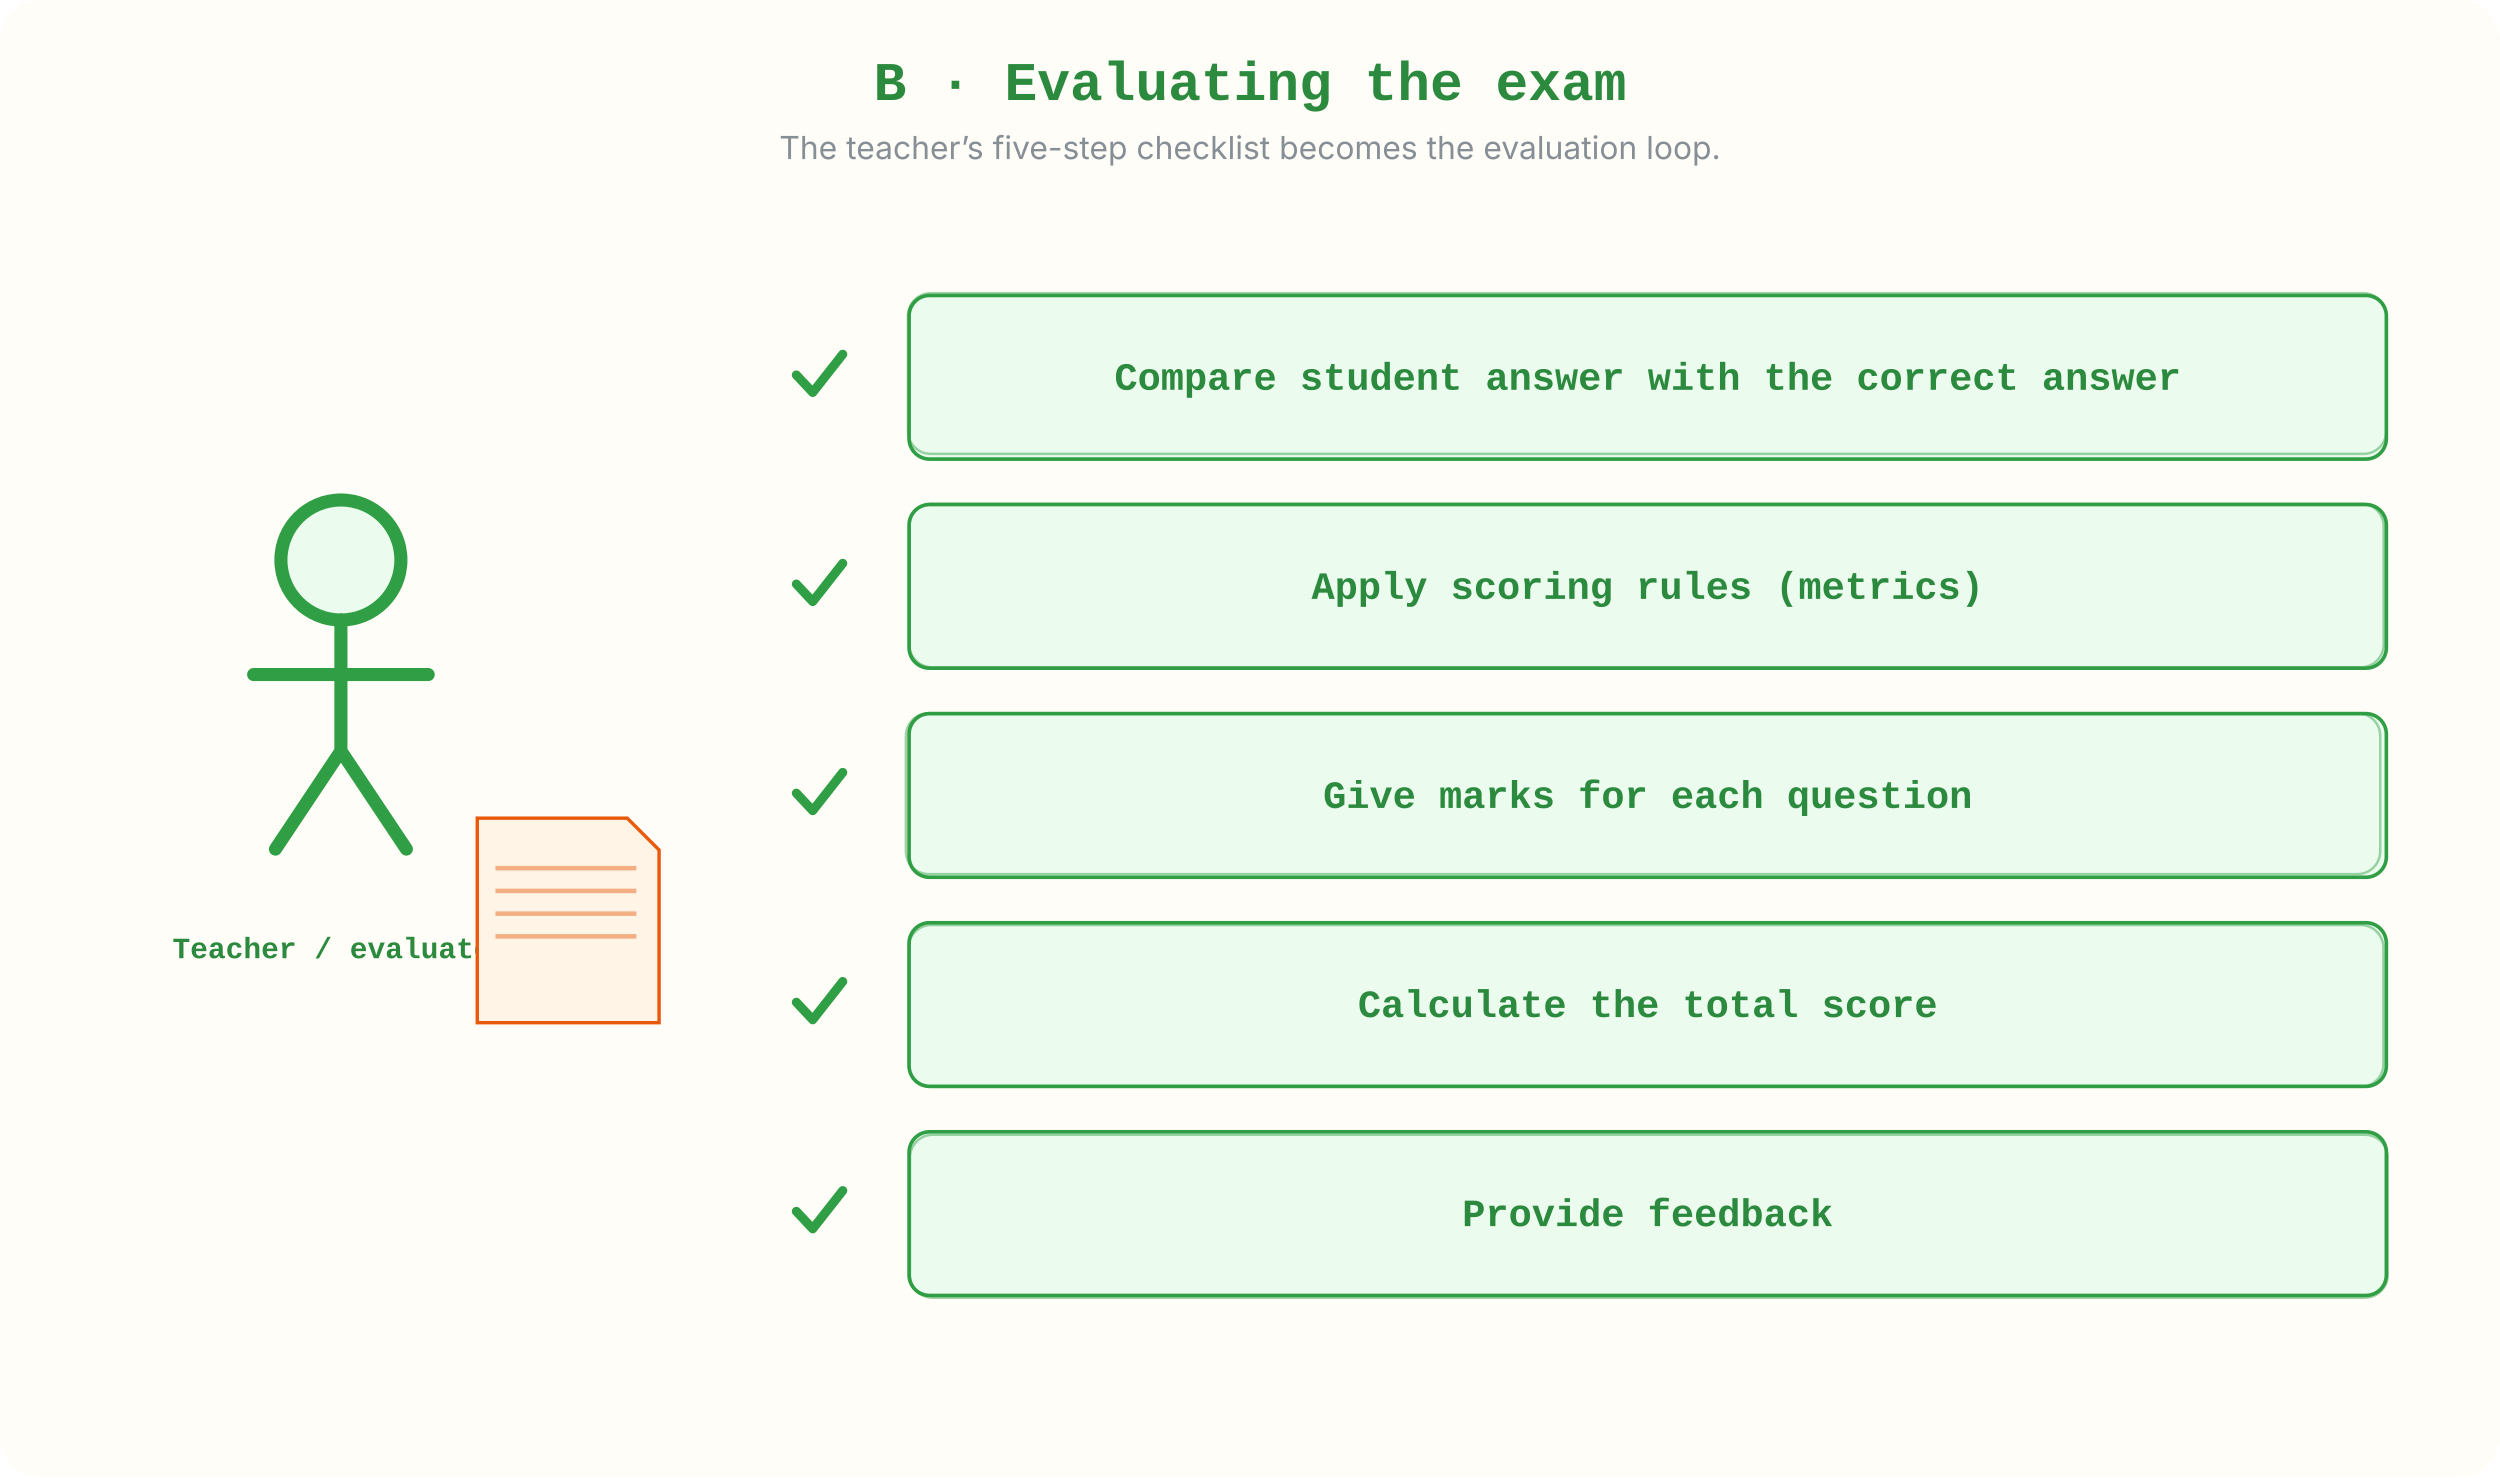
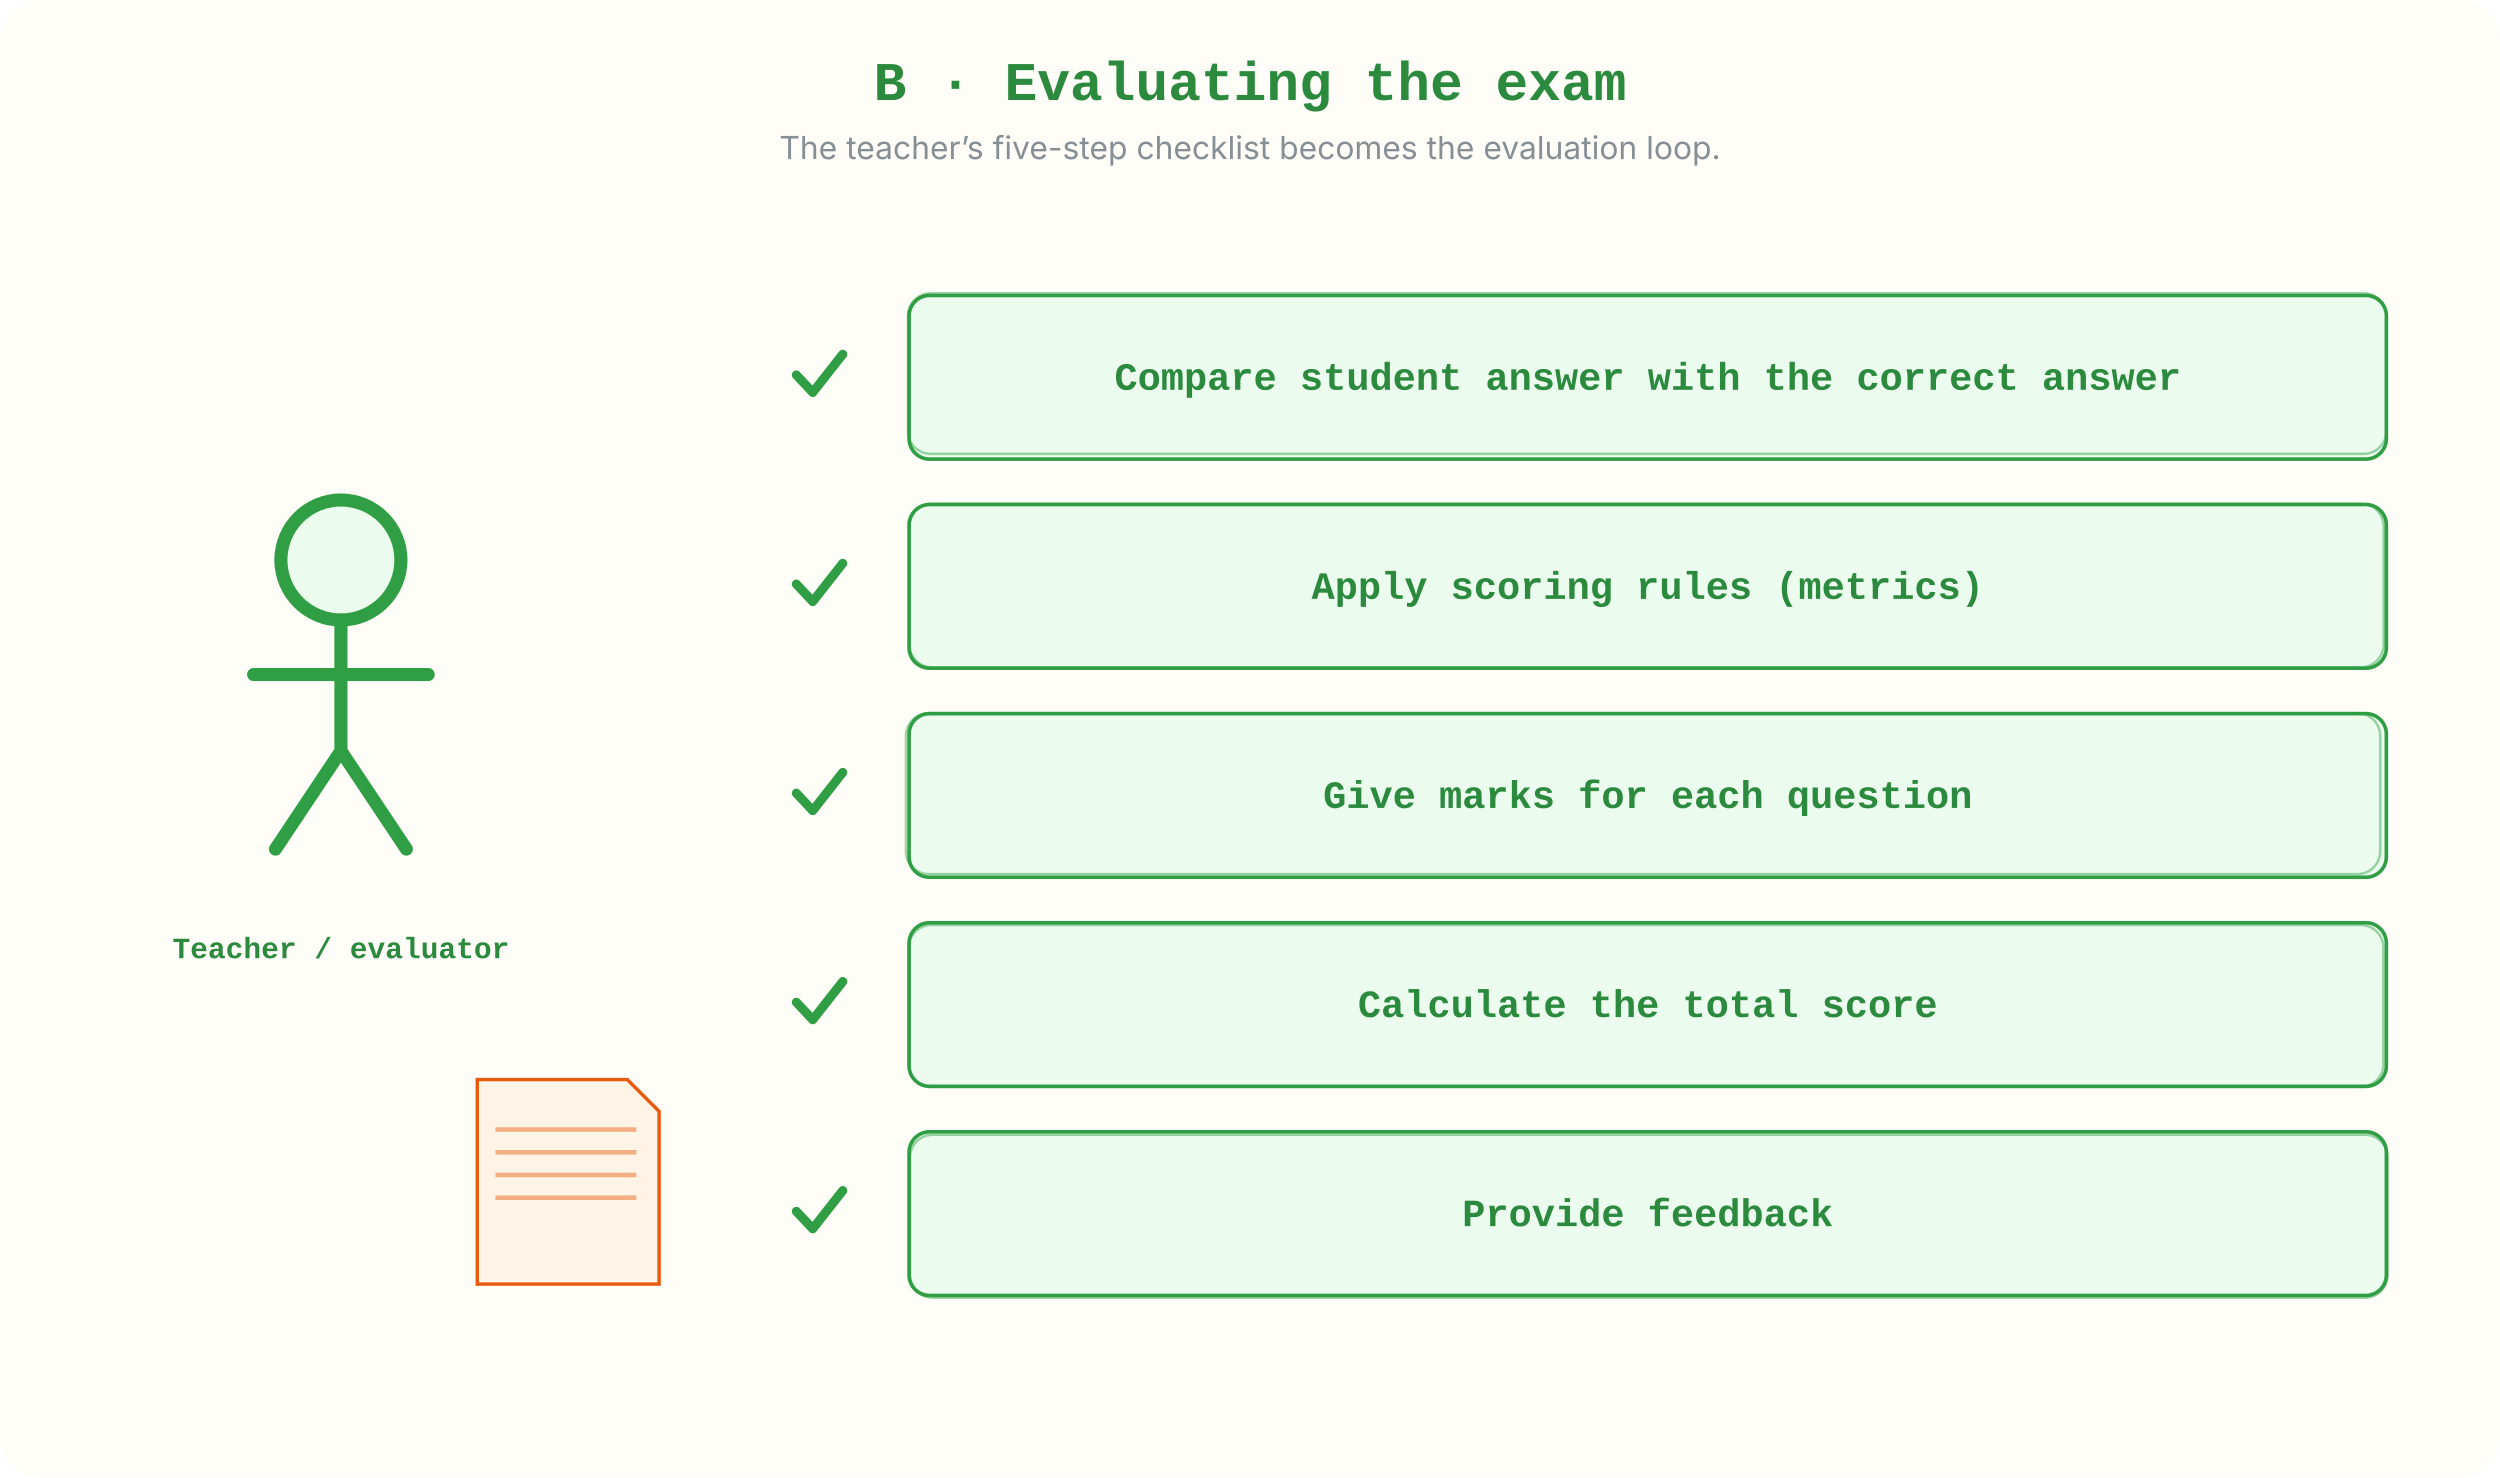
<svg xmlns="http://www.w3.org/2000/svg" viewBox="0 0 1100 650" width="1100" height="650" role="img" aria-label="B · Evaluating the exam">
  <defs />
  <rect x="0" y="0" width="1100" height="650" rx="18" fill="#fffdf7" />
  <text xml:space="preserve" x="550.0" y="44" text-anchor="middle" font-family="'Cascadia Code','JetBrains Mono','SF Mono',Menlo,Consolas,'Liberation Mono',monospace" font-size="24" font-weight="700" fill="#2b8a3e">B · Evaluating the exam</text>
  <text xml:space="preserve" x="550.0" y="70" text-anchor="middle" font-family="'Inter','Segoe UI','Helvetica Neue',Arial,sans-serif" font-size="14" fill="#868e96">The teacher’s five-step checklist becomes the evaluation loop.</text>
  <g stroke="#2f9e44" stroke-width="5.76" fill="none" stroke-linecap="round">
    <circle cx="150" cy="246.4" r="26.4" fill="#ebfbee" />
    <path d="M150,272.8 v57.6 M111.6,296.8 h76.8 M150,330.4 l-28.8,43.2 M150,330.4 l28.8,43.2" />
  </g>
  <text xml:space="preserve" x="150" y="421.6" text-anchor="middle" font-family="'Cascadia Code','JetBrains Mono','SF Mono',Menlo,Consolas,'Liberation Mono',monospace" font-size="13" font-weight="700" fill="#2b8a3e">Teacher / evaluator</text>
-   <path d="M210,360 h66 l14,14 v76 h-80 z" fill="#fff4e6" stroke="#e8590c" stroke-width="1.5" />
-   <line x1="218" y1="382" x2="280" y2="382" stroke="#e8590c" stroke-opacity="0.45" stroke-width="2" />
-   <line x1="218" y1="392" x2="280" y2="392" stroke="#e8590c" stroke-opacity="0.45" stroke-width="2" />
-   <line x1="218" y1="402" x2="280" y2="402" stroke="#e8590c" stroke-opacity="0.45" stroke-width="2" />
-   <line x1="218" y1="412" x2="280" y2="412" stroke="#e8590c" stroke-opacity="0.45" stroke-width="2" />
+   <path d="M210,475 h66 l14,14 v76 h-80 z" fill="#fff4e6" stroke="#e8590c" stroke-width="1.5" />
+   <line x1="218" y1="497" x2="280" y2="497" stroke="#e8590c" stroke-opacity="0.45" stroke-width="2" />
+   <line x1="218" y1="507" x2="280" y2="507" stroke="#e8590c" stroke-opacity="0.45" stroke-width="2" />
+   <line x1="218" y1="517" x2="280" y2="517" stroke="#e8590c" stroke-opacity="0.45" stroke-width="2" />
+   <line x1="218" y1="527" x2="280" y2="527" stroke="#e8590c" stroke-opacity="0.45" stroke-width="2" />
  <path d="M350.4,165 L357.6,172.68 L370.8,155.88" fill="none" stroke="#2f9e44" stroke-width="4.0" stroke-linecap="round" stroke-linejoin="round" />
  <rect x="400" y="130" width="650" height="72" rx="9" fill="#ebfbee" stroke="#2f9e44" stroke-width="1.6" />
  <rect x="399.5" y="129.0" width="650.5" height="70.7" rx="10" fill="none" stroke="#2f9e44" stroke-width="1.1" stroke-opacity="0.45" />
  <text xml:space="preserve" x="725.0" y="171.5" text-anchor="middle" font-family="'Cascadia Code','JetBrains Mono','SF Mono',Menlo,Consolas,'Liberation Mono',monospace" font-size="17" font-weight="700" fill="#2b8a3e">Compare student answer with the correct answer</text>
  <path d="M350.4,257 L357.6,264.68 L370.8,247.88" fill="none" stroke="#2f9e44" stroke-width="4.0" stroke-linecap="round" stroke-linejoin="round" />
  <rect x="400" y="222" width="650" height="72" rx="9" fill="#ebfbee" stroke="#2f9e44" stroke-width="1.6" />
  <rect x="400.1" y="221.6" width="648.7" height="72.0" rx="10" fill="none" stroke="#2f9e44" stroke-width="1.1" stroke-opacity="0.45" />
  <text xml:space="preserve" x="725.0" y="263.5" text-anchor="middle" font-family="'Cascadia Code','JetBrains Mono','SF Mono',Menlo,Consolas,'Liberation Mono',monospace" font-size="17" font-weight="700" fill="#2b8a3e">Apply scoring rules (metrics)</text>
  <path d="M350.4,349 L357.6,356.68 L370.8,339.88" fill="none" stroke="#2f9e44" stroke-width="4.0" stroke-linecap="round" stroke-linejoin="round" />
  <rect x="400" y="314" width="650" height="72" rx="9" fill="#ebfbee" stroke="#2f9e44" stroke-width="1.6" />
  <rect x="398.6" y="313.8" width="648.7" height="70.8" rx="10" fill="none" stroke="#2f9e44" stroke-width="1.1" stroke-opacity="0.45" />
  <text xml:space="preserve" x="725.0" y="355.5" text-anchor="middle" font-family="'Cascadia Code','JetBrains Mono','SF Mono',Menlo,Consolas,'Liberation Mono',monospace" font-size="17" font-weight="700" fill="#2b8a3e">Give marks for each question</text>
  <path d="M350.4,441 L357.6,448.68 L370.8,431.88" fill="none" stroke="#2f9e44" stroke-width="4.0" stroke-linecap="round" stroke-linejoin="round" />
  <rect x="400" y="406" width="650" height="72" rx="9" fill="#ebfbee" stroke="#2f9e44" stroke-width="1.6" />
  <rect x="399.8" y="407.0" width="648.9" height="71.2" rx="10" fill="none" stroke="#2f9e44" stroke-width="1.1" stroke-opacity="0.45" />
  <text xml:space="preserve" x="725.0" y="447.5" text-anchor="middle" font-family="'Cascadia Code','JetBrains Mono','SF Mono',Menlo,Consolas,'Liberation Mono',monospace" font-size="17" font-weight="700" fill="#2b8a3e">Calculate the total score</text>
  <path d="M350.4,533 L357.6,540.68 L370.8,523.88" fill="none" stroke="#2f9e44" stroke-width="4.0" stroke-linecap="round" stroke-linejoin="round" />
  <rect x="400" y="498" width="650" height="72" rx="9" fill="#ebfbee" stroke="#2f9e44" stroke-width="1.6" />
  <rect x="400.4" y="499.3" width="650.2" height="71.7" rx="10" fill="none" stroke="#2f9e44" stroke-width="1.1" stroke-opacity="0.45" />
  <text xml:space="preserve" x="725.0" y="539.5" text-anchor="middle" font-family="'Cascadia Code','JetBrains Mono','SF Mono',Menlo,Consolas,'Liberation Mono',monospace" font-size="17" font-weight="700" fill="#2b8a3e">Provide feedback</text>
</svg>
